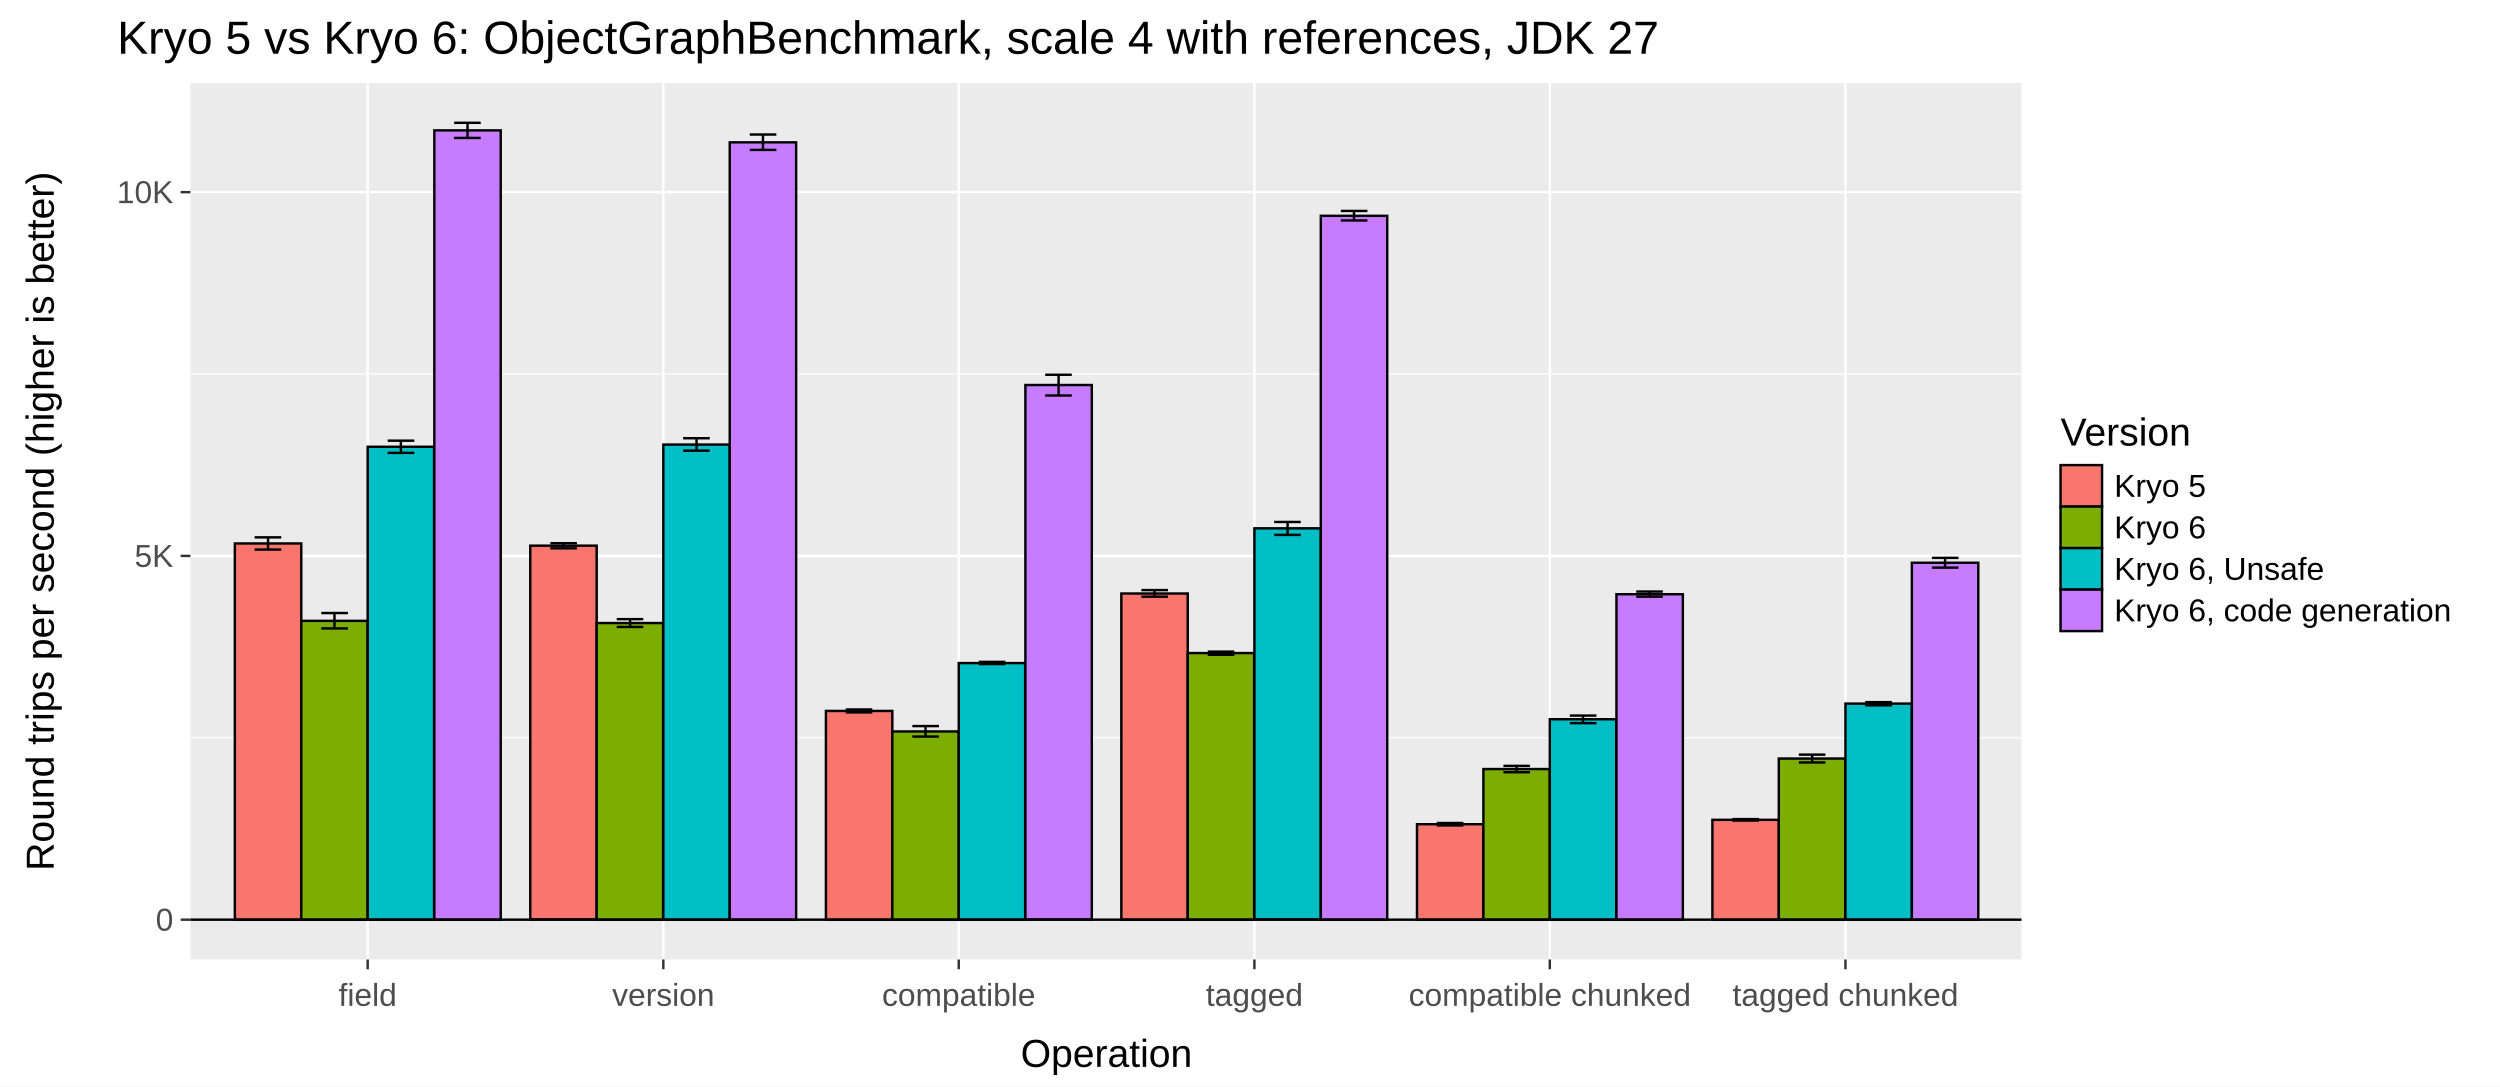
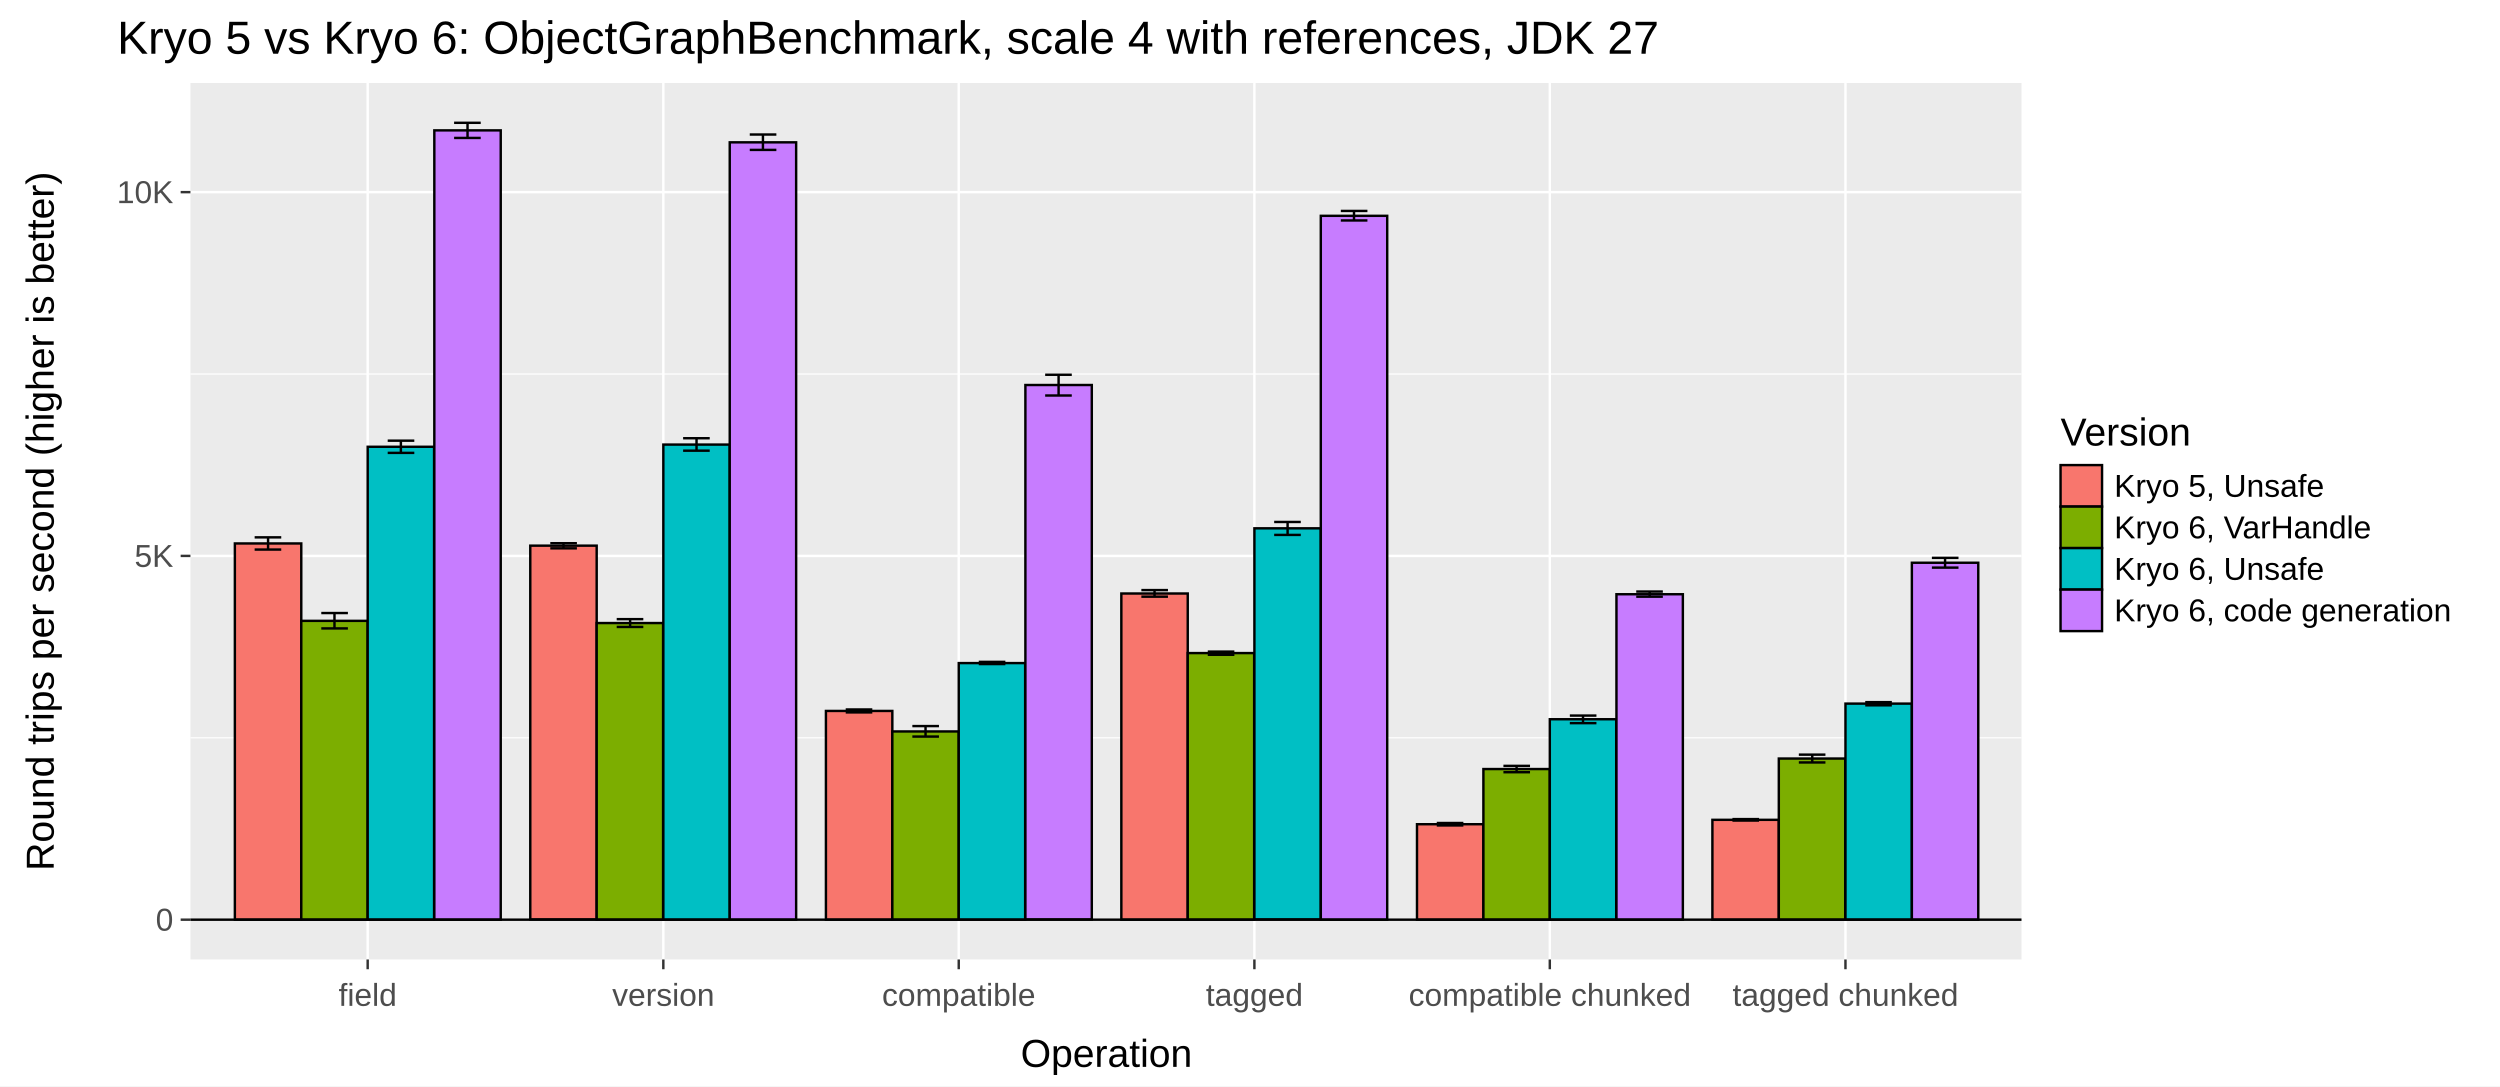
<svg xmlns="http://www.w3.org/2000/svg" width="1024" height="445" viewBox="0 0 1024 445" role="img">
  <style>
text { font-family: Arial, Helvetica, sans-serif; font-size: 13px; fill: #4D4D4D }
.title { font-size: 19px; fill: #000000 }
.axisTitle, .legendTitle { font-size: 16px; fill: #000000 }
.legend { fill: #000000 }
.background { fill: #FFFFFF }
.plot { fill: #EBEBEB }
.grid { stroke: #FFFFFF }
.minor { stroke: #FFFFFF; stroke-width: 0.5 }
.tick { stroke: #333333 }
.bar, .line { stroke: #000000 }
</style>
  <rect class="background" width="1024" height="445" />
  <text class="title" x="48" y="22">Kryo 5 vs Kryo 6: ObjectGraphBenchmark, scale 4 with references, JDK 27</text>
  <rect class="plot" x="78" y="34" width="750" height="359" />
  <line class="minor" x1="78" y1="302.2" x2="828" y2="302.2" />
  <line class="grid" x1="78" y1="227.7" x2="828" y2="227.7" />
  <line class="minor" x1="78" y1="153.2" x2="828" y2="153.2" />
  <line class="grid" x1="78" y1="78.7" x2="828" y2="78.7" />
  <line class="tick" x1="74" y1="376.7" x2="78" y2="376.7" />
  <text x="71" y="381.2" text-anchor="end">0</text>
  <line class="tick" x1="74" y1="227.7" x2="78" y2="227.7" />
  <text x="71" y="232.2" text-anchor="end">5K</text>
  <line class="tick" x1="74" y1="78.7" x2="78" y2="78.7" />
  <text x="71" y="83.2" text-anchor="end">10K</text>
  <text class="axisTitle" transform="translate(22 213.5) rotate(-90)" text-anchor="middle">Round trips per second (higher is better)</text>
  <line class="grid" x1="150.6" y1="34" x2="150.6" y2="393" />
  <line class="tick" x1="150.6" y1="393" x2="150.6" y2="397" />
  <text x="150.6" y="412" text-anchor="middle">field</text>
  <line class="grid" x1="271.7" y1="34" x2="271.7" y2="393" />
  <line class="tick" x1="271.7" y1="393" x2="271.7" y2="397" />
  <text x="271.7" y="412" text-anchor="middle">version</text>
  <line class="grid" x1="392.7" y1="34" x2="392.7" y2="393" />
  <line class="tick" x1="392.7" y1="393" x2="392.7" y2="397" />
  <text x="392.7" y="412" text-anchor="middle">compatible</text>
  <line class="grid" x1="513.8" y1="34" x2="513.8" y2="393" />
  <line class="tick" x1="513.8" y1="393" x2="513.8" y2="397" />
  <text x="513.8" y="412" text-anchor="middle">tagged</text>
  <line class="grid" x1="634.8" y1="34" x2="634.8" y2="393" />
  <line class="tick" x1="634.8" y1="393" x2="634.8" y2="397" />
  <text x="634.8" y="412" text-anchor="middle">compatible chunked</text>
  <line class="grid" x1="755.9" y1="34" x2="755.9" y2="393" />
  <line class="tick" x1="755.9" y1="393" x2="755.9" y2="397" />
  <text x="755.9" y="412" text-anchor="middle">tagged chunked</text>
  <text class="axisTitle" x="453.2" y="437" text-anchor="middle">Operation</text>
  <rect class="bar" fill="#F8766D" x="96.2" y="222.6" width="27.2" height="154.1" />
  <path class="line" fill="none" d="M109.8 225.1V220.1M104.3 225.1h10.9M104.3 220.1h10.9" />
  <rect class="bar" fill="#7CAE00" x="123.4" y="254.3" width="27.2" height="122.4" />
  <path class="line" fill="none" d="M137.0 257.4V251.1M131.6 257.4h10.9M131.6 251.1h10.9" />
  <rect class="bar" fill="#00BFC4" x="150.6" y="183.0" width="27.2" height="193.7" />
  <path class="line" fill="none" d="M164.2 185.5V180.5M158.8 185.5h10.9M158.8 180.5h10.9" />
  <rect class="bar" fill="#C77CFF" x="177.9" y="53.4" width="27.2" height="323.3" />
  <path class="line" fill="none" d="M191.5 56.5V50.3M186.0 56.5h10.9M186.0 50.3h10.9" />
  <rect class="bar" fill="#F8766D" x="217.2" y="223.5" width="27.2" height="153.1" />
  <path class="line" fill="none" d="M230.8 224.6V222.5M225.4 224.6h10.9M225.4 222.5h10.9" />
  <rect class="bar" fill="#7CAE00" x="244.4" y="255.2" width="27.2" height="121.5" />
  <path class="line" fill="none" d="M258.1 256.8V253.6M252.6 256.8h10.9M252.6 253.6h10.9" />
  <rect class="bar" fill="#00BFC4" x="271.7" y="182.1" width="27.2" height="194.6" />
  <path class="line" fill="none" d="M285.3 184.6V179.5M279.8 184.6h10.9M279.8 179.5h10.9" />
  <rect class="bar" fill="#C77CFF" x="298.9" y="58.3" width="27.2" height="318.4" />
  <path class="line" fill="none" d="M312.5 61.4V55.1M307.1 61.4h10.9M307.1 55.1h10.9" />
  <rect class="bar" fill="#F8766D" x="338.3" y="291.2" width="27.2" height="85.5" />
  <path class="line" fill="none" d="M351.9 291.8V290.6M346.4 291.8h10.9M346.4 290.6h10.9" />
  <rect class="bar" fill="#7CAE00" x="365.5" y="299.6" width="27.2" height="77.1" />
  <path class="line" fill="none" d="M379.1 301.7V297.4M373.7 301.7h10.9M373.7 297.4h10.9" />
  <rect class="bar" fill="#00BFC4" x="392.7" y="271.6" width="27.2" height="105.1" />
  <path class="line" fill="none" d="M406.3 272.0V271.1M400.9 272.0h10.9M400.9 271.1h10.9" />
  <rect class="bar" fill="#C77CFF" x="420.0" y="157.7" width="27.2" height="218.9" />
  <path class="line" fill="none" d="M433.6 162.0V153.5M428.1 162.0h10.9M428.1 153.5h10.9" />
  <rect class="bar" fill="#F8766D" x="459.3" y="243.1" width="27.2" height="133.6" />
  <path class="line" fill="none" d="M472.9 244.4V241.7M467.5 244.4h10.9M467.5 241.7h10.9" />
  <rect class="bar" fill="#7CAE00" x="486.5" y="267.5" width="27.2" height="109.2" />
  <path class="line" fill="none" d="M500.2 268.2V266.9M494.7 268.2h10.9M494.7 266.9h10.9" />
  <rect class="bar" fill="#00BFC4" x="513.8" y="216.4" width="27.2" height="160.2" />
  <path class="line" fill="none" d="M527.4 219.1V213.8M521.9 219.1h10.9M521.9 213.8h10.9" />
  <rect class="bar" fill="#C77CFF" x="541.0" y="88.4" width="27.2" height="288.3" />
  <path class="line" fill="none" d="M554.6 90.3V86.4M549.2 90.3h10.9M549.2 86.4h10.9" />
  <rect class="bar" fill="#F8766D" x="580.4" y="337.6" width="27.2" height="39.1" />
  <path class="line" fill="none" d="M594.0 338.1V337.1M588.5 338.1h10.9M588.5 337.1h10.9" />
  <rect class="bar" fill="#7CAE00" x="607.6" y="315.0" width="27.2" height="61.7" />
  <path class="line" fill="none" d="M621.2 316.3V313.7M615.8 316.3h10.9M615.8 313.7h10.9" />
  <rect class="bar" fill="#00BFC4" x="634.8" y="294.6" width="27.2" height="82.1" />
  <path class="line" fill="none" d="M648.4 296.2V293.1M643.0 296.2h10.9M643.0 293.1h10.9" />
  <rect class="bar" fill="#C77CFF" x="662.1" y="243.4" width="27.2" height="133.3" />
  <path class="line" fill="none" d="M675.7 244.4V242.3M670.2 244.4h10.9M670.2 242.3h10.9" />
  <rect class="bar" fill="#F8766D" x="701.4" y="335.8" width="27.2" height="40.9" />
  <path class="line" fill="none" d="M715.0 336.1V335.5M709.6 336.1h10.9M709.6 335.5h10.9" />
  <rect class="bar" fill="#7CAE00" x="728.6" y="310.7" width="27.2" height="66.0" />
  <path class="line" fill="none" d="M742.3 312.3V309.1M736.8 312.3h10.9M736.8 309.1h10.9" />
  <rect class="bar" fill="#00BFC4" x="755.9" y="288.2" width="27.2" height="88.5" />
  <path class="line" fill="none" d="M769.5 288.9V287.6M764.0 288.9h10.9M764.0 287.6h10.9" />
  <rect class="bar" fill="#C77CFF" x="783.1" y="230.5" width="27.2" height="146.2" />
  <path class="line" fill="none" d="M796.7 232.5V228.5M791.3 232.5h10.9M791.3 228.5h10.9" />
  <line class="line" x1="78" y1="376.7" x2="828" y2="376.7" />
  <text class="legendTitle" x="844" y="182.5">Version</text>
  <rect class="bar" fill="#F8766D" x="844" y="190.5" width="17" height="17" />
-   <text class="legend" x="866" y="203.5">Kryo 5</text>
+   <text class="legend" x="866" y="203.5">Kryo 5, Unsafe</text>
  <rect class="bar" fill="#7CAE00" x="844" y="207.5" width="17" height="17" />
-   <text class="legend" x="866" y="220.5">Kryo 6</text>
+   <text class="legend" x="866" y="220.5">Kryo 6, VarHandle</text>
  <rect class="bar" fill="#00BFC4" x="844" y="224.5" width="17" height="17" />
  <text class="legend" x="866" y="237.5">Kryo 6, Unsafe</text>
  <rect class="bar" fill="#C77CFF" x="844" y="241.5" width="17" height="17" />
  <text class="legend" x="866" y="254.5">Kryo 6, code generation</text>
</svg>
